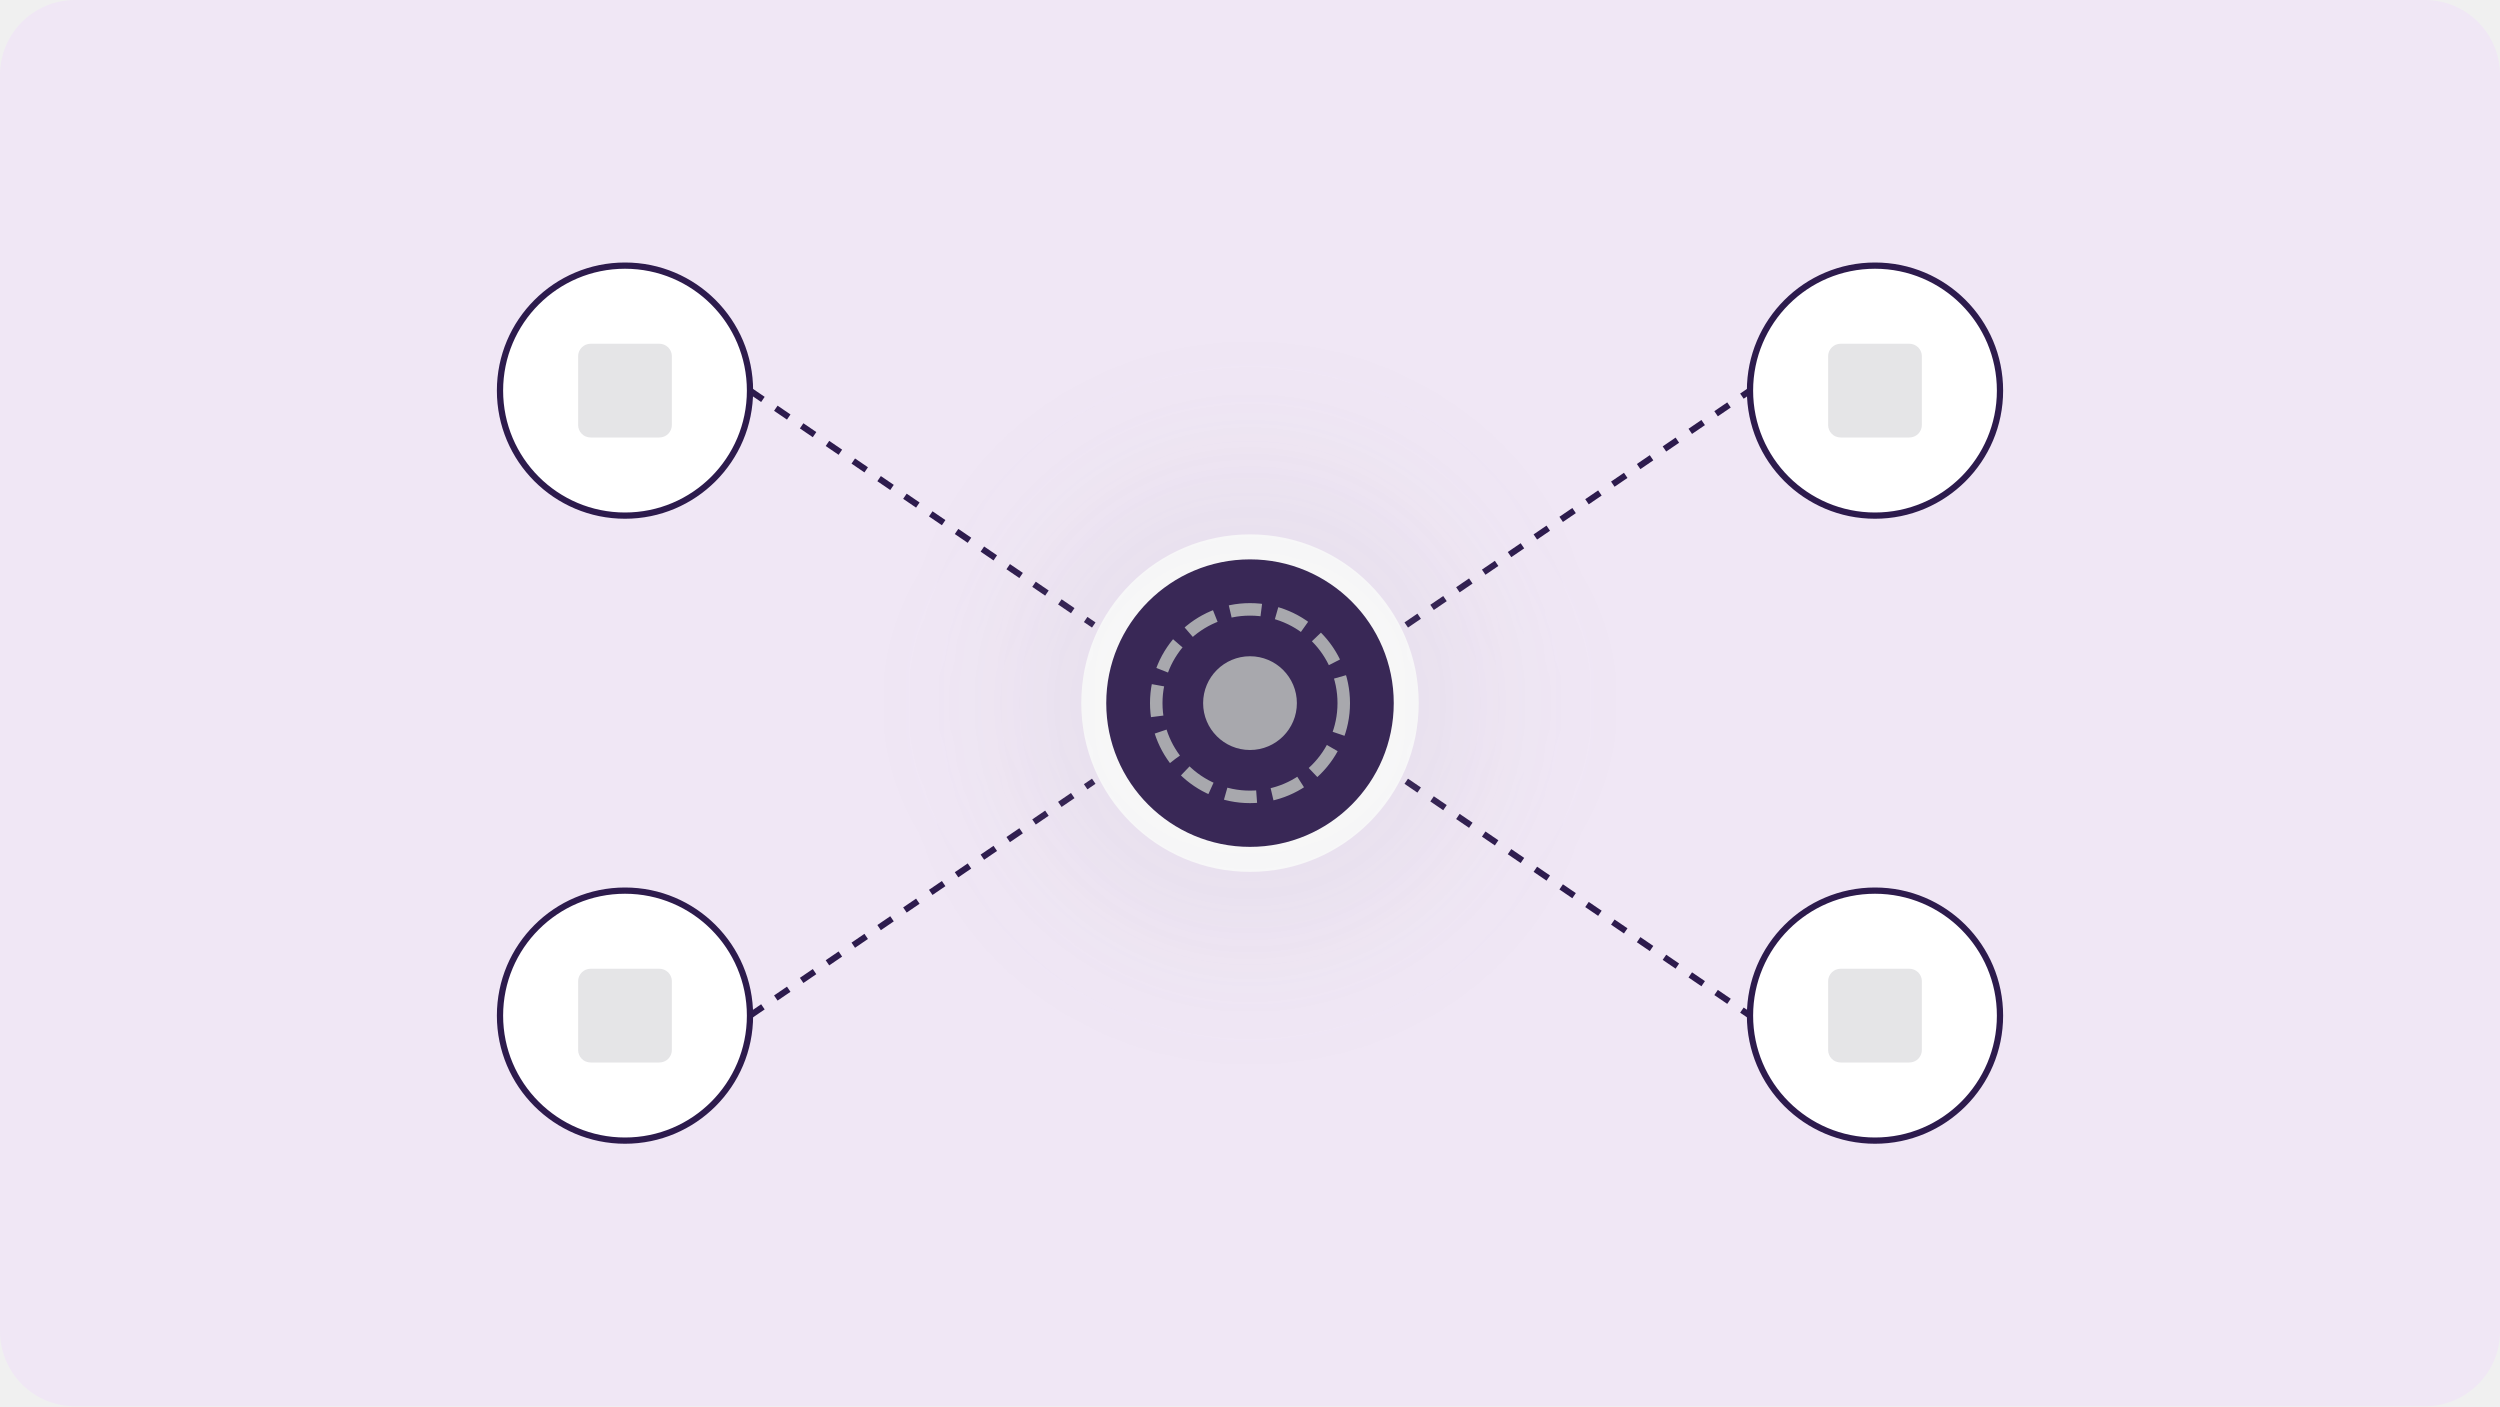
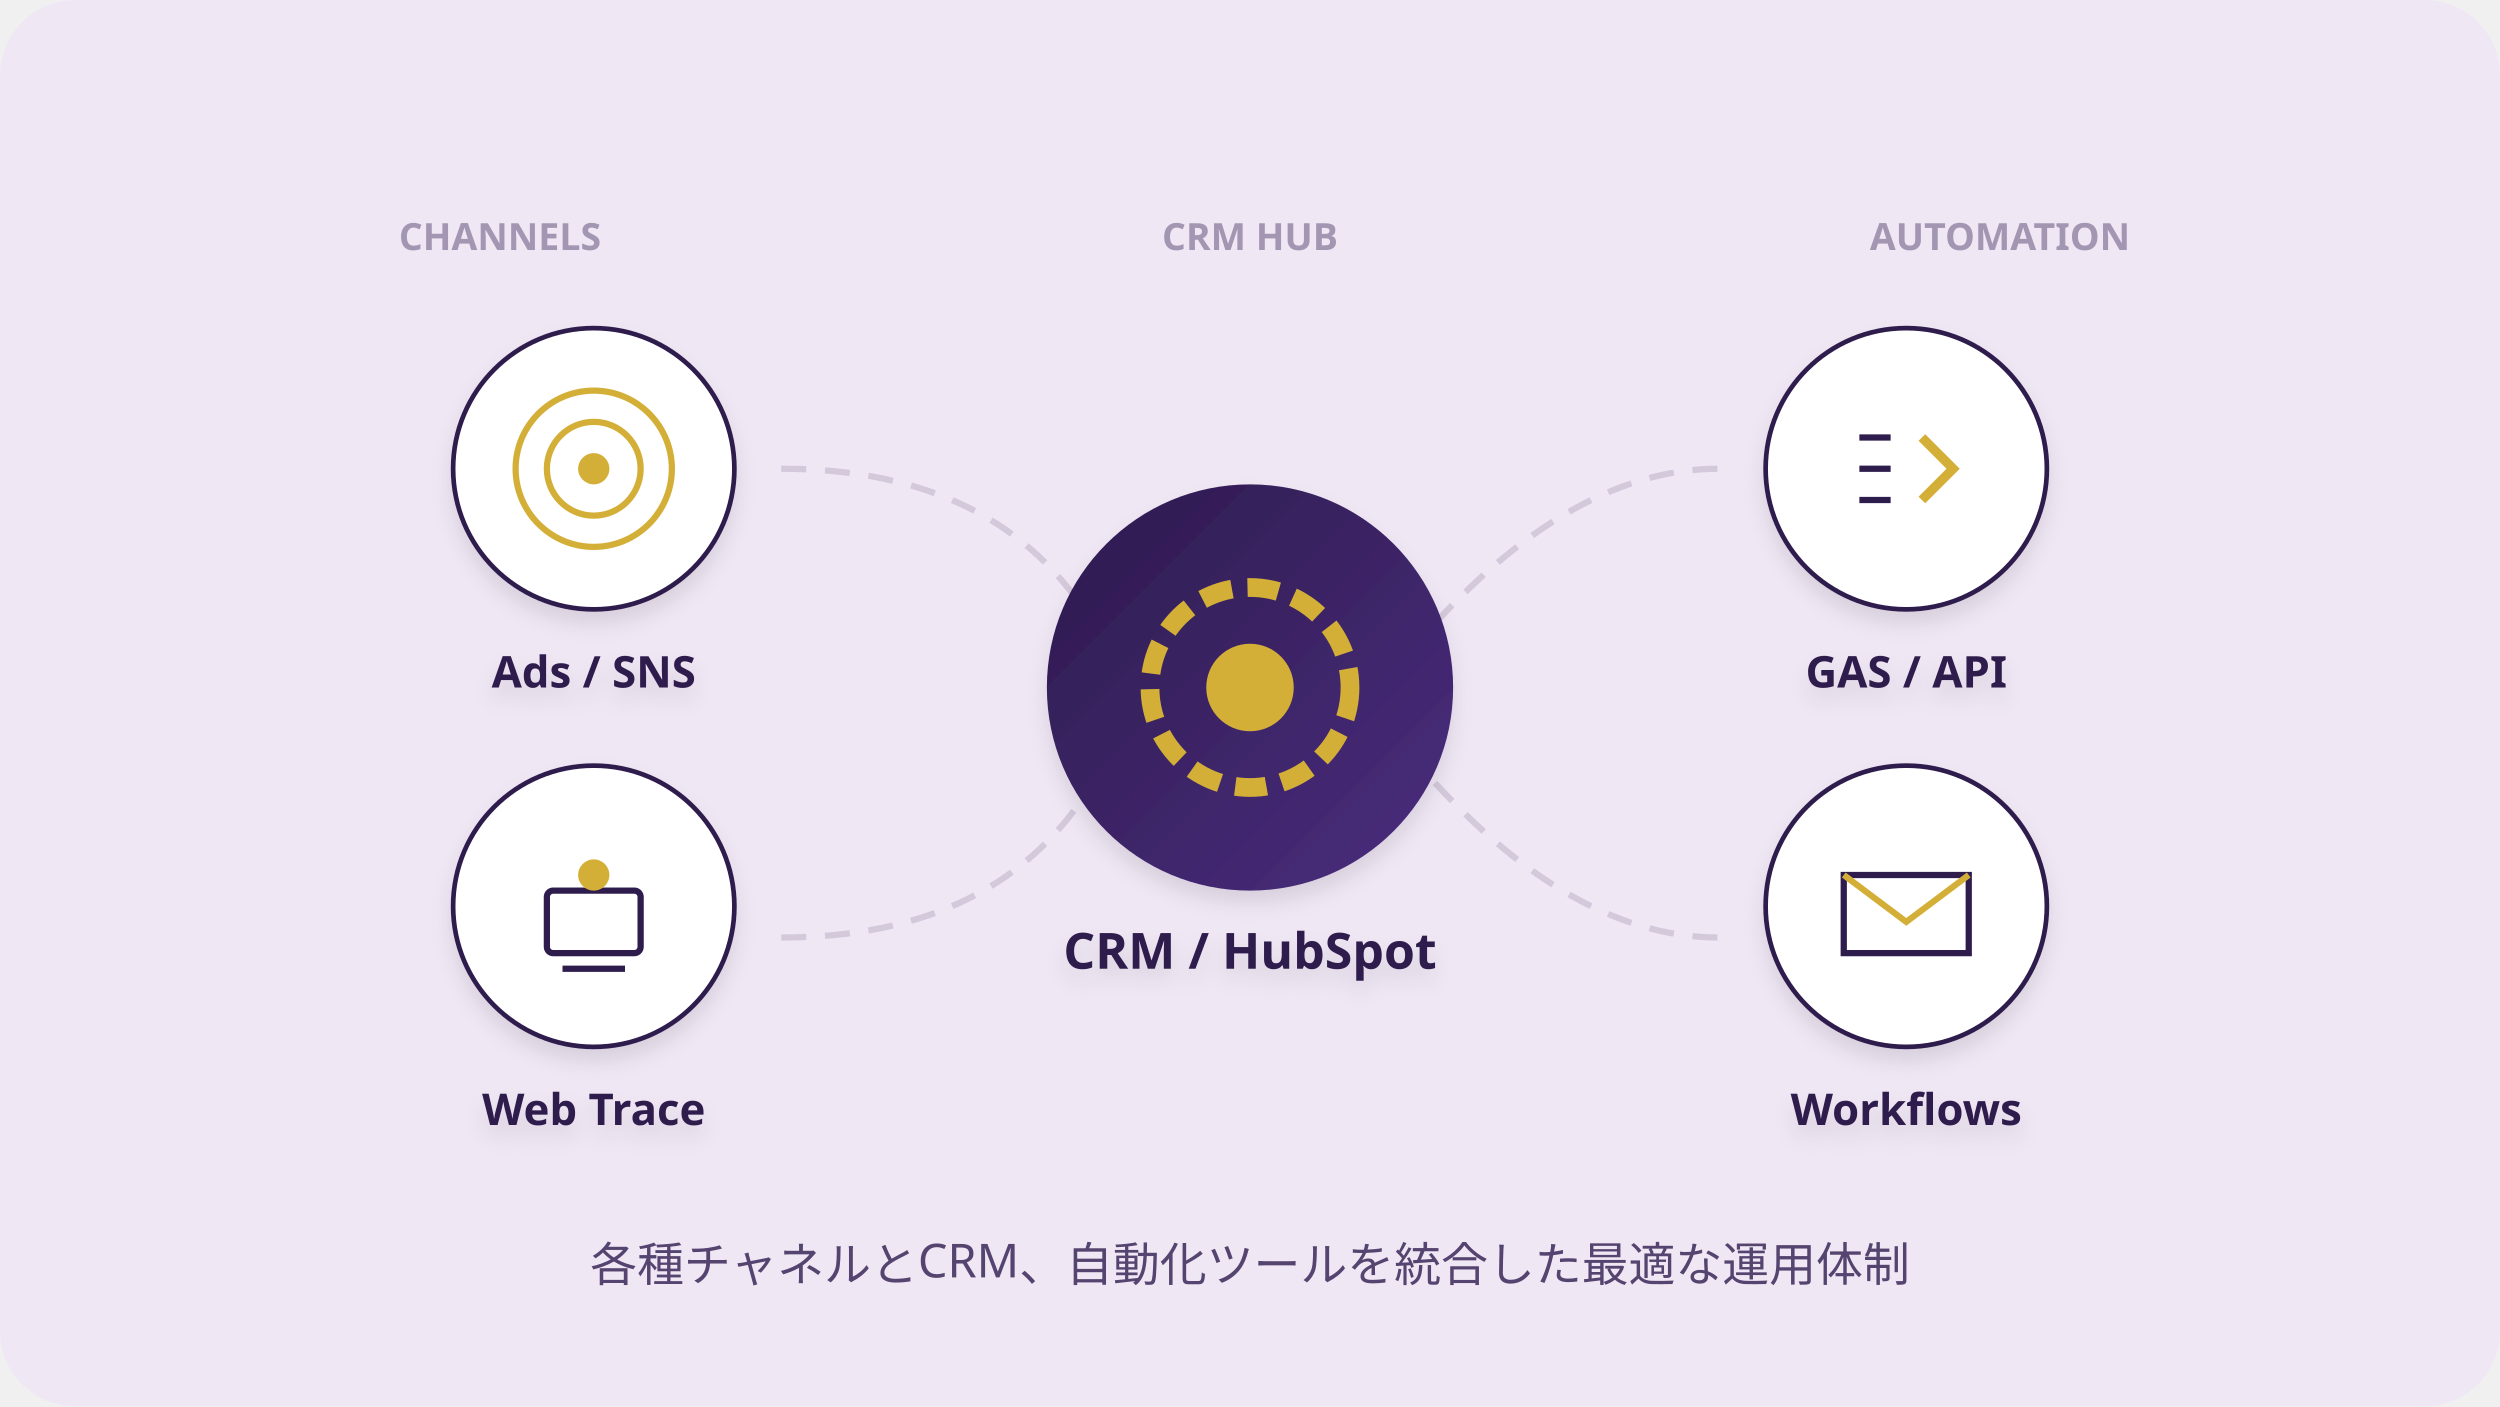
<svg xmlns="http://www.w3.org/2000/svg" width="800" height="450" viewBox="0 0 800 450" fill="none">
  <rect width="800" height="450" rx="24" fill="#F0E7F5" />
-   <rect x="350" y="175" width="100" height="100" rx="50" fill="#2D1B4D" stroke="white" stroke-width="8" />
-   <circle cx="400" cy="225" r="30" stroke="#A8A9AD" stroke-width="4" stroke-dasharray="10 5" />
-   <circle cx="400" cy="225" r="15" fill="#A8A9AD" />
-   <circle cx="200" cy="125" r="40" fill="white" stroke="#2D1B4D" stroke-width="2" />
-   <circle cx="200" cy="325" r="40" fill="white" stroke="#2D1B4D" stroke-width="2" />
-   <circle cx="600" cy="125" r="40" fill="white" stroke="#2D1B4D" stroke-width="2" />
-   <circle cx="600" cy="325" r="40" fill="white" stroke="#2D1B4D" stroke-width="2" />
-   <path d="M240 125L350 200" stroke="#2D1B4D" stroke-width="2" stroke-dasharray="5 5">
+   <defs>
+     <filter id="subtleShadow" x="-10%" y="-10%" width="120%" height="120%">
+       <feGaussianBlur in="SourceAlpha" stdDeviation="3" />
+       <feOffset dx="0" dy="4" />
+       <feComponentTransfer>
+         <feFuncA type="linear" slope="0.1" />
+       </feComponentTransfer>
+       <feMerge>
+         <feMergeNode />
+         <feMergeNode in="SourceGraphic" />
+       </feMerge>
+     </filter>
+     <linearGradient id="hubGradient" x1="0" y1="0" x2="1" y2="1">
+       <stop offset="0%" stop-color="#2D1B4D" />
+       <stop offset="100%" stop-color="#4B2D7F" />
+     </linearGradient>
+   </defs>
+   <text x="160" y="80" text-anchor="middle" font-family="sans-serif" font-weight="bold" font-size="12" fill="#2D1B4D" opacity="0.4">CHANNELS</text>
+   <text x="400" y="80" text-anchor="middle" font-family="sans-serif" font-weight="bold" font-size="12" fill="#2D1B4D" opacity="0.4">CRM HUB</text>
+   <text x="640" y="80" text-anchor="middle" font-family="sans-serif" font-weight="bold" font-size="12" fill="#2D1B4D" opacity="0.4">AUTOMATION</text>
+   <path d="M250 150 Q 320 150 350 200" stroke="#2D1B4D" stroke-width="2" stroke-dasharray="8 6" opacity="0.15">
+     <animate attributeName="stroke-dashoffset" from="100" to="0" dur="3s" repeatCount="indefinite" />
+   </path>
+   <path d="M250 300 Q 320 300 350 250" stroke="#2D1B4D" stroke-width="2" stroke-dasharray="8 6" opacity="0.15">
+     <animate attributeName="stroke-dashoffset" from="100" to="0" dur="2.5s" repeatCount="indefinite" />
+   </path>
+   <path d="M450 210 Q 500 150 550 150" stroke="#2D1B4D" stroke-width="2" stroke-dasharray="8 6" opacity="0.15">
    <animate attributeName="stroke-dashoffset" from="100" to="0" dur="2s" repeatCount="indefinite" />
  </path>
-   <path d="M240 325L350 250" stroke="#2D1B4D" stroke-width="2" stroke-dasharray="5 5">
-     <animate attributeName="stroke-dashoffset" from="100" to="0" dur="2.5s" repeatCount="indefinite" />
+   <path d="M450 240 Q 500 300 550 300" stroke="#2D1B4D" stroke-width="2" stroke-dasharray="8 6" opacity="0.15">
+     <animate attributeName="stroke-dashoffset" from="100" to="0" dur="4s" repeatCount="indefinite" />
  </path>
-   <path d="M450 200L560 125" stroke="#2D1B4D" stroke-width="2" stroke-dasharray="5 5">
-     <animate attributeName="stroke-dashoffset" from="0" to="100" dur="2.2s" repeatCount="indefinite" />
-   </path>
-   <path d="M450 250L560 325" stroke="#2D1B4D" stroke-width="2" stroke-dasharray="5 5">
-     <animate attributeName="stroke-dashoffset" from="0" to="100" dur="2.8s" repeatCount="indefinite" />
-   </path>
-   <rect x="185" y="110" width="30" height="30" rx="4" fill="#A8A9AD" fill-opacity="0.3" />
-   <rect x="185" y="310" width="30" height="30" rx="4" fill="#A8A9AD" fill-opacity="0.3" />
-   <rect x="585" y="110" width="30" height="30" rx="4" fill="#A8A9AD" fill-opacity="0.3" />
-   <rect x="585" y="310" width="30" height="30" rx="4" fill="#A8A9AD" fill-opacity="0.3" />
-   <defs>
-     <filter id="blur" x="-50%" y="-50%" width="200%" height="200%">
-       <feGaussianBlur in="SourceGraphic" stdDeviation="20" />
-     </filter>
-   </defs>
-   <circle cx="400" cy="225" r="80" fill="#A8A9AD" fill-opacity="0.1" filter="url(#blur)" />
+   <g transform="translate(140, 100)" filter="url(#subtleShadow)">
+     <circle cx="50" cy="50" r="45" fill="white" stroke="#2D1B4D" stroke-width="1.5" />
+     <circle cx="50" cy="50" r="25" stroke="#D4AF37" stroke-width="2" fill="none" />
+     <circle cx="50" cy="50" r="15" stroke="#D4AF37" stroke-width="2" fill="none" />
+     <circle cx="50" cy="50" r="5" fill="#D4AF37" />
+     <text x="50" y="120" text-anchor="middle" font-family="sans-serif" font-weight="bold" font-size="14" fill="#2D1B4D">Ads / SNS</text>
+   </g>
+   <g transform="translate(140, 250)" filter="url(#subtleShadow)">
+     <circle cx="50" cy="40" r="45" fill="white" stroke="#2D1B4D" stroke-width="1.5" />
+     <rect x="35" y="35" width="30" height="20" rx="2" stroke="#2D1B4D" stroke-width="2" fill="none" />
+     <path d="M40 60 L 60 60" stroke="#2D1B4D" stroke-width="2" />
+     <circle cx="50" cy="30" r="5" fill="#D4AF37" />
+     <text x="50" y="110" text-anchor="middle" font-family="sans-serif" font-weight="bold" font-size="14" fill="#2D1B4D">Web Trace</text>
+   </g>
+   <g transform="translate(340, 160)" filter="url(#subtleShadow)">
+     <circle cx="60" cy="60" r="65" fill="url(#hubGradient)" />
+     <circle cx="60" cy="60" r="32" stroke="#D4AF37" stroke-width="6" stroke-dasharray="10 5" />
+     <circle cx="60" cy="60" r="14" fill="#D4AF37" />
+     <text x="60" y="150" text-anchor="middle" font-family="sans-serif" font-weight="bold" font-size="16" fill="#2D1B4D">CRM / HubSpot</text>
+   </g>
+   <g transform="translate(560, 100)" filter="url(#subtleShadow)">
+     <circle cx="50" cy="50" r="45" fill="white" stroke="#2D1B4D" stroke-width="1.5" />
+     <path d="M35 40 L 45 40 M 35 50 L 45 50 M 35 60 L 45 60" stroke="#2D1B4D" stroke-width="2" />
+     <path d="M55 40 L 65 50 L 55 60" stroke="#D4AF37" stroke-width="3" fill="none" />
+     <text x="50" y="120" text-anchor="middle" font-family="sans-serif" font-weight="bold" font-size="14" fill="#2D1B4D">GAS / API</text>
+   </g>
+   <g transform="translate(560, 250)" filter="url(#subtleShadow)">
+     <circle cx="50" cy="40" r="45" fill="white" stroke="#2D1B4D" stroke-width="1.5" />
+     <path d="M30 30 H 70 V 55 H 30 Z" stroke="#2D1B4D" stroke-width="2" fill="none" />
+     <path d="M30 30 L 50 45 L 70 30" stroke="#D4AF37" stroke-width="2" fill="none" />
+     <text x="50" y="110" text-anchor="middle" font-family="sans-serif" font-weight="bold" font-size="14" fill="#2D1B4D">Workflows</text>
+   </g>
+   <text x="400" y="410" text-anchor="middle" font-family="sans-serif" font-size="15" fill="#2D1B4D" opacity="0.8">各種チャネルとCRM、自動化ツールを統合した最適な運用体制</text>
</svg>
